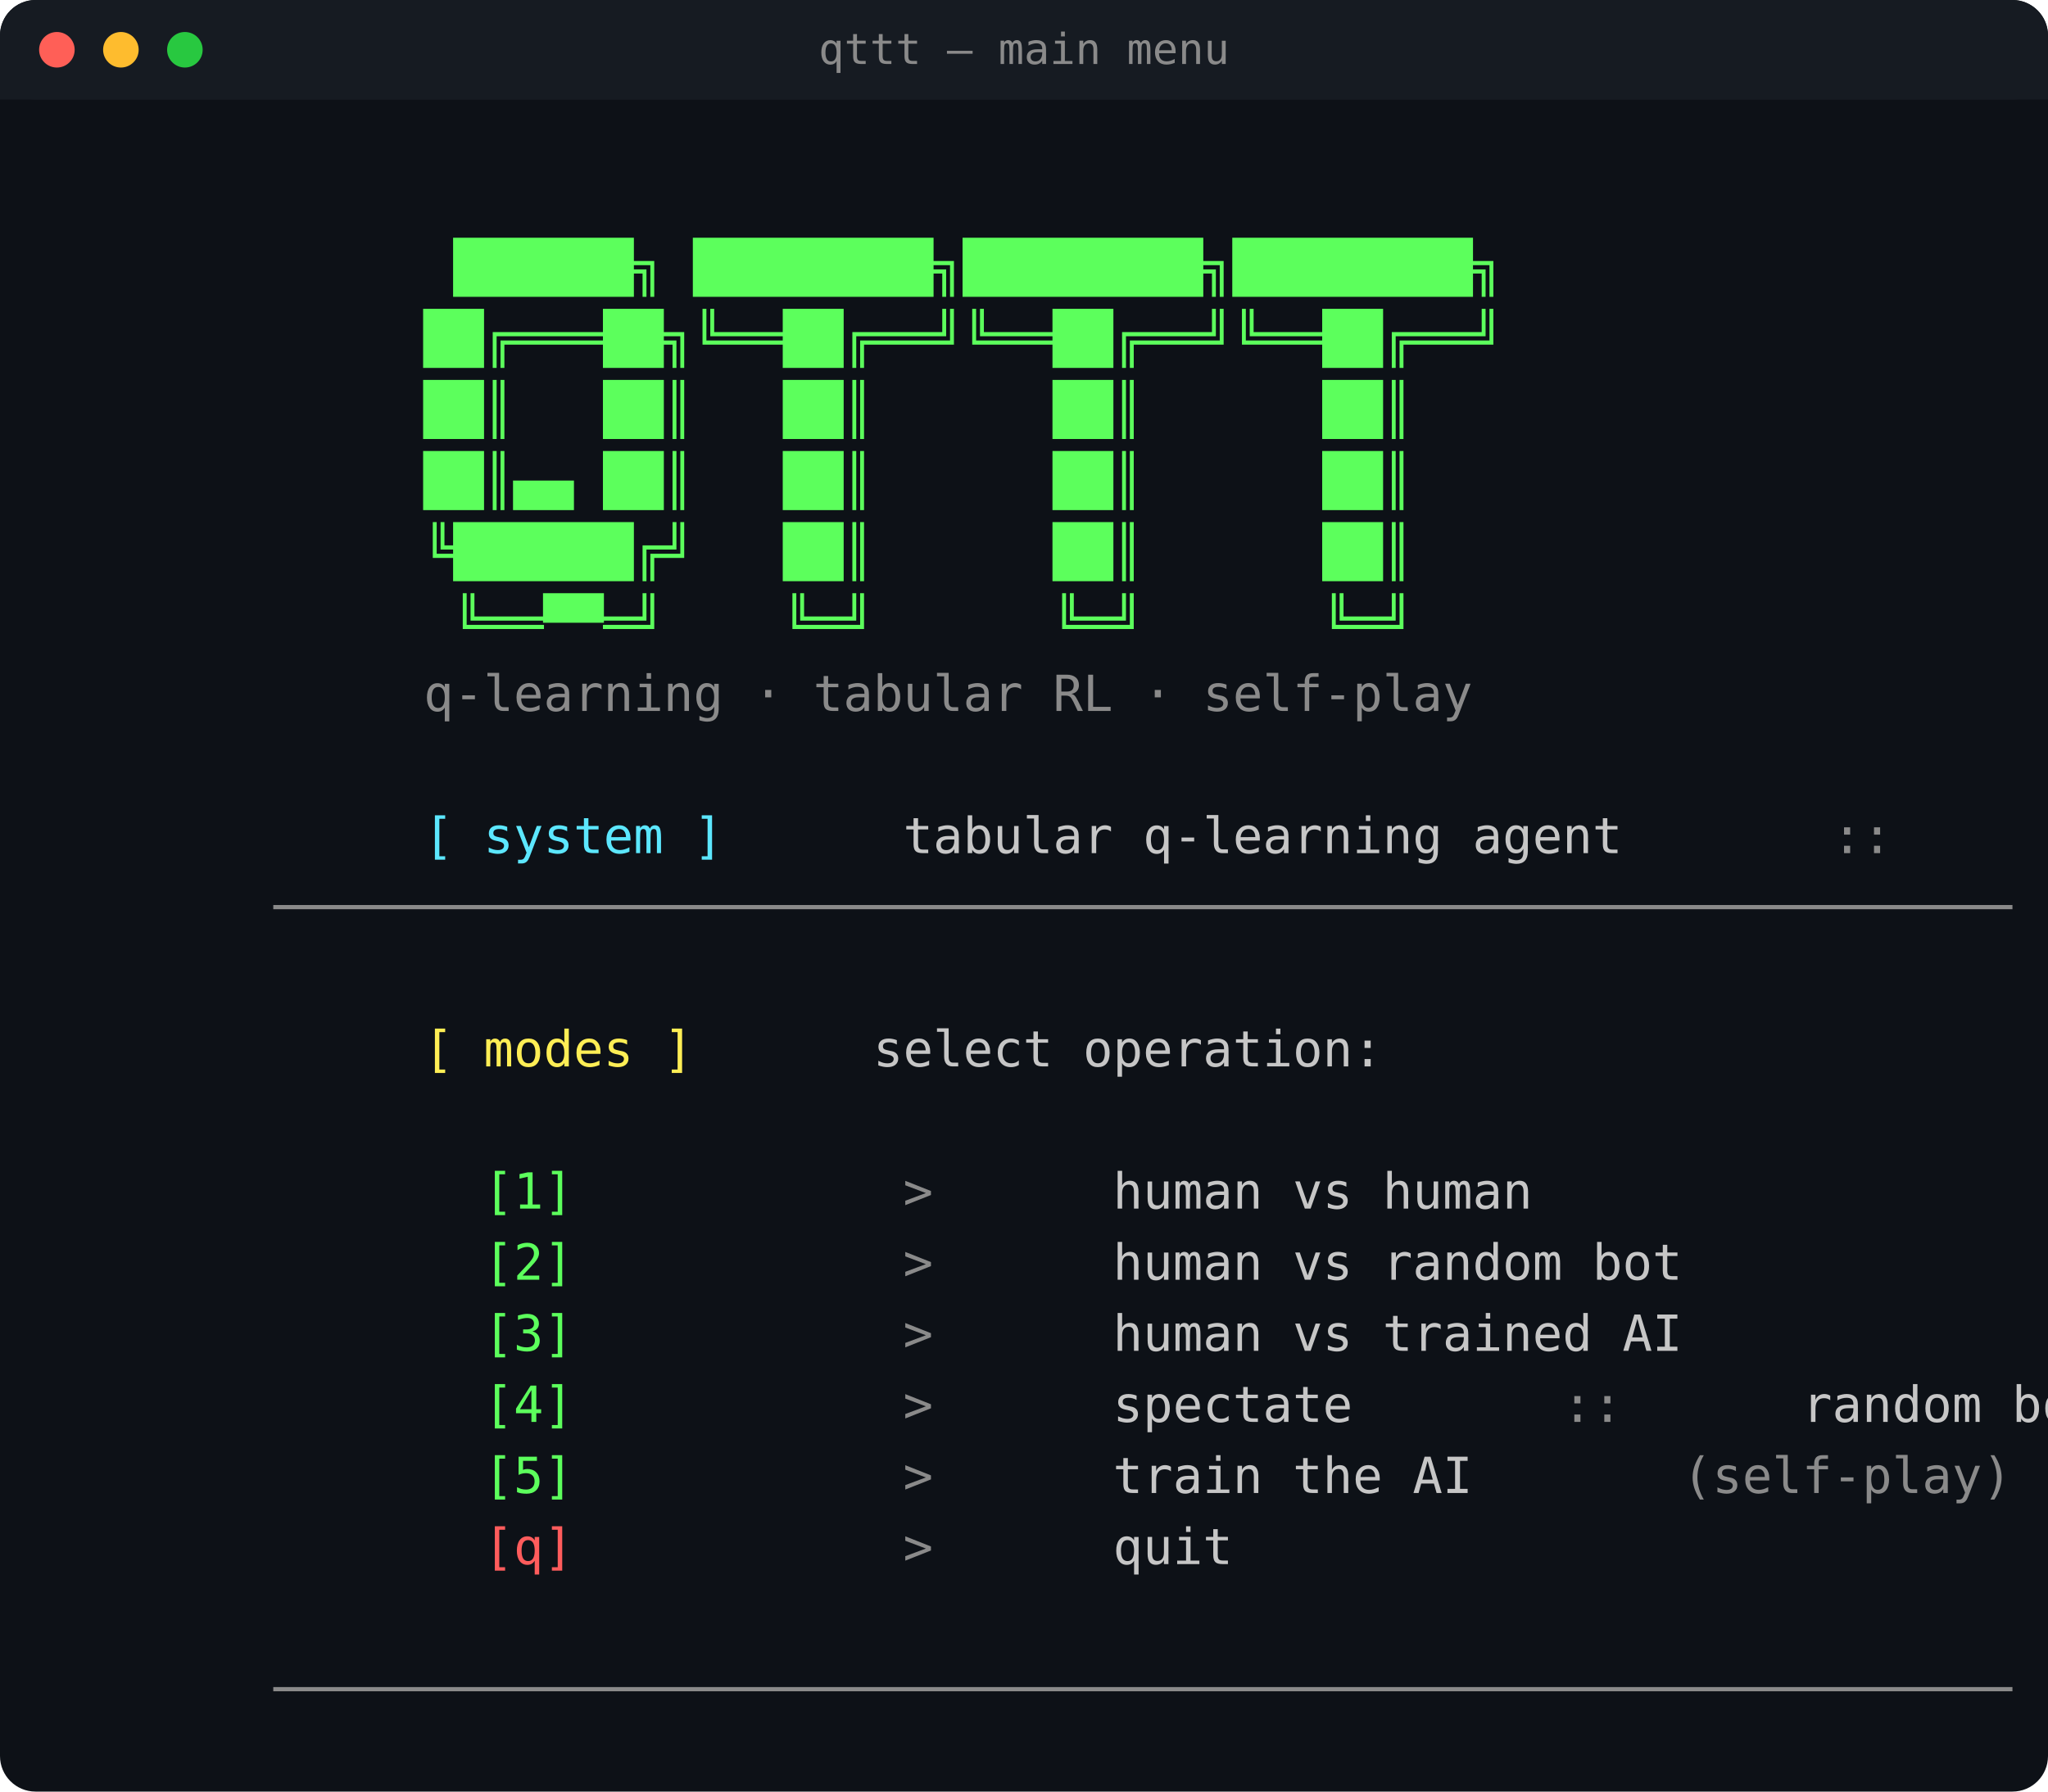
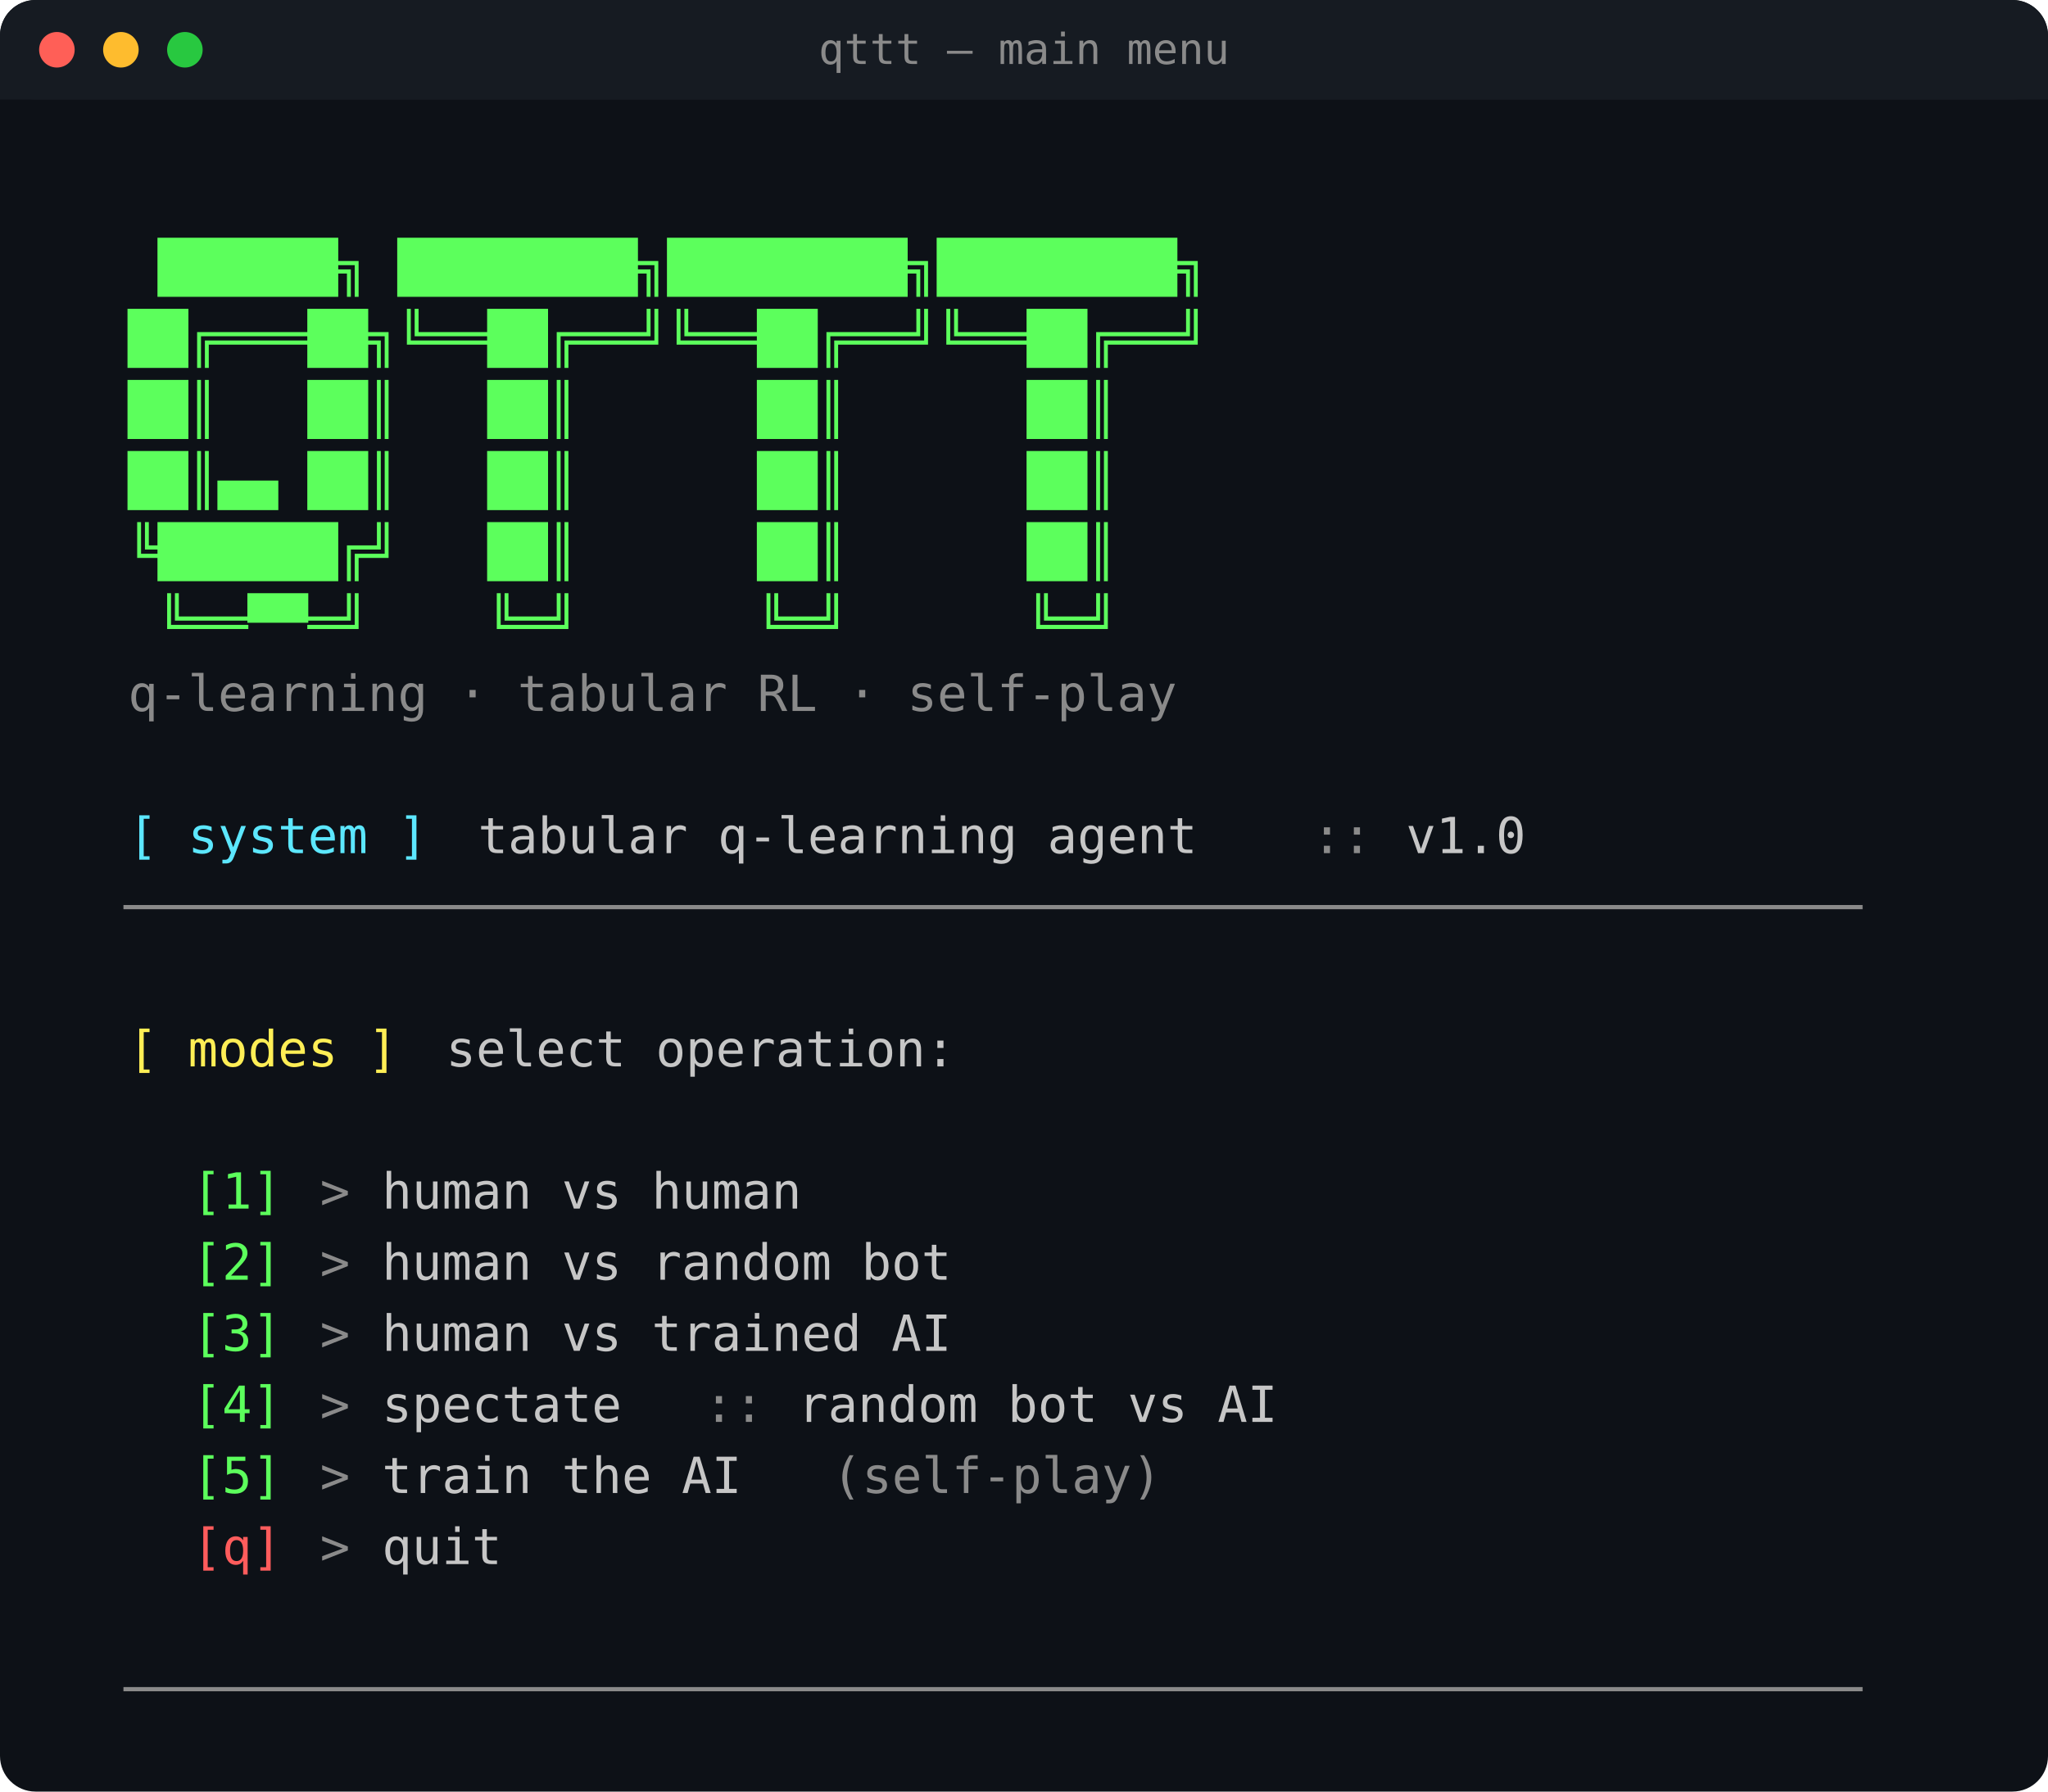
- <svg xmlns="http://www.w3.org/2000/svg" width="576" height="504" viewBox="0 0 576 504" font-family="ui-monospace, Menlo, Consolas, monospace" font-size="14">
+ <svg xmlns="http://www.w3.org/2000/svg" width="576" height="504" viewBox="0 0 576 504" font-family="ui-monospace, Menlo, Consolas, monospace" font-size="14" xml:space="preserve">
  <rect width="576" height="504" rx="10" fill="#0d1117" />
  <rect width="576" height="28" rx="10" fill="#161b22" />
  <rect y="18" width="576" height="10" fill="#161b22" />
  <circle cx="16" cy="14" r="5" fill="#ff5f57" />
  <circle cx="34" cy="14" r="5" fill="#febc2e" />
  <circle cx="52" cy="14" r="5" fill="#28c840" />
-   <text x="288.0" y="18" fill="#8a8a8a" font-size="12" text-anchor="middle">qttt — main menu</text>
-   <text x="18" y="60" xml:space="preserve">
+   <text x="288.0" y="18" fill="#8a8a8a" font-size="12" text-anchor="middle">qttt — main menu</text>
+   <text y="60" xml:space="preserve">
  </text>
-   <text x="18" y="80" xml:space="preserve">
-     <tspan fill="#c6c6c6">  </tspan>
-     <tspan fill="#5cff5c"> ██████╗ ████████╗████████╗████████╗</tspan>
+   <text y="80" xml:space="preserve">
+     <tspan x="18" fill="#c6c6c6" textLength="18" lengthAdjust="spacingAndGlyphs">  </tspan>
+     <tspan x="36" fill="#5cff5c" textLength="324" lengthAdjust="spacingAndGlyphs"> ██████╗ ████████╗████████╗████████╗</tspan>
  </text>
-   <text x="18" y="100" xml:space="preserve">
-     <tspan fill="#c6c6c6">  </tspan>
-     <tspan fill="#5cff5c">██╔═══██╗╚══██╔══╝╚══██╔══╝╚══██╔══╝</tspan>
+   <text y="100" xml:space="preserve">
+     <tspan x="18" fill="#c6c6c6" textLength="18" lengthAdjust="spacingAndGlyphs">  </tspan>
+     <tspan x="36" fill="#5cff5c" textLength="324" lengthAdjust="spacingAndGlyphs">██╔═══██╗╚══██╔══╝╚══██╔══╝╚══██╔══╝</tspan>
  </text>
-   <text x="18" y="120" xml:space="preserve">
-     <tspan fill="#c6c6c6">  </tspan>
-     <tspan fill="#5cff5c">██║   ██║   ██║      ██║      ██║   </tspan>
+   <text y="120" xml:space="preserve">
+     <tspan x="18" fill="#c6c6c6" textLength="18" lengthAdjust="spacingAndGlyphs">  </tspan>
+     <tspan x="36" fill="#5cff5c" textLength="324" lengthAdjust="spacingAndGlyphs">██║   ██║   ██║      ██║      ██║   </tspan>
  </text>
-   <text x="18" y="140" xml:space="preserve">
-     <tspan fill="#c6c6c6">  </tspan>
-     <tspan fill="#5cff5c">██║▄▄ ██║   ██║      ██║      ██║   </tspan>
+   <text y="140" xml:space="preserve">
+     <tspan x="18" fill="#c6c6c6" textLength="18" lengthAdjust="spacingAndGlyphs">  </tspan>
+     <tspan x="36" fill="#5cff5c" textLength="324" lengthAdjust="spacingAndGlyphs">██║▄▄ ██║   ██║      ██║      ██║   </tspan>
  </text>
-   <text x="18" y="160" xml:space="preserve">
-     <tspan fill="#c6c6c6">  </tspan>
-     <tspan fill="#5cff5c">╚██████╔╝   ██║      ██║      ██║   </tspan>
+   <text y="160" xml:space="preserve">
+     <tspan x="18" fill="#c6c6c6" textLength="18" lengthAdjust="spacingAndGlyphs">  </tspan>
+     <tspan x="36" fill="#5cff5c" textLength="324" lengthAdjust="spacingAndGlyphs">╚██████╔╝   ██║      ██║      ██║   </tspan>
  </text>
-   <text x="18" y="180" xml:space="preserve">
-     <tspan fill="#c6c6c6">  </tspan>
-     <tspan fill="#5cff5c"> ╚══▀▀═╝    ╚═╝      ╚═╝      ╚═╝   </tspan>
+   <text y="180" xml:space="preserve">
+     <tspan x="18" fill="#c6c6c6" textLength="18" lengthAdjust="spacingAndGlyphs">  </tspan>
+     <tspan x="36" fill="#5cff5c" textLength="324" lengthAdjust="spacingAndGlyphs"> ╚══▀▀═╝    ╚═╝      ╚═╝      ╚═╝   </tspan>
  </text>
-   <text x="18" y="200" xml:space="preserve">
-     <tspan fill="#c6c6c6">  </tspan>
-     <tspan fill="#8a8a8a">q-learning · tabular RL · self-play</tspan>
+   <text y="200" xml:space="preserve">
+     <tspan x="18" fill="#c6c6c6" textLength="18" lengthAdjust="spacingAndGlyphs">  </tspan>
+     <tspan x="36" fill="#8a8a8a" textLength="315" lengthAdjust="spacingAndGlyphs">q-learning · tabular RL · self-play</tspan>
  </text>
-   <text x="18" y="220" xml:space="preserve">
+   <text y="220" xml:space="preserve">
  </text>
-   <text x="18" y="240" xml:space="preserve">
-     <tspan fill="#c6c6c6">  </tspan>
-     <tspan fill="#5ce7ff">[ system ]</tspan>
-     <tspan fill="#c6c6c6"> tabular q-learning agent  </tspan>
-     <tspan fill="#8a8a8a">::</tspan>
-     <tspan fill="#c6c6c6"> v1.0</tspan>
+   <text y="240" xml:space="preserve">
+     <tspan x="18" fill="#c6c6c6" textLength="18" lengthAdjust="spacingAndGlyphs">  </tspan>
+     <tspan x="36" fill="#5ce7ff" textLength="90" lengthAdjust="spacingAndGlyphs">[ system ]</tspan>
+     <tspan x="126" fill="#c6c6c6" textLength="243" lengthAdjust="spacingAndGlyphs"> tabular q-learning agent  </tspan>
+     <tspan x="369" fill="#8a8a8a" textLength="18" lengthAdjust="spacingAndGlyphs">::</tspan>
+     <tspan x="387" fill="#c6c6c6" textLength="45" lengthAdjust="spacingAndGlyphs"> v1.0</tspan>
  </text>
-   <text x="18" y="260" xml:space="preserve">
-     <tspan fill="#8a8a8a">  ──────────────────────────────────────────────────────────</tspan>
+   <text y="260" xml:space="preserve">
+     <tspan x="18" fill="#8a8a8a" textLength="540" lengthAdjust="spacingAndGlyphs">  ──────────────────────────────────────────────────────────</tspan>
  </text>
-   <text x="18" y="280" xml:space="preserve">
+   <text y="280" xml:space="preserve">
  </text>
-   <text x="18" y="300" xml:space="preserve">
-     <tspan fill="#c6c6c6">  </tspan>
-     <tspan fill="#ffee55">[ modes ]</tspan>
-     <tspan fill="#c6c6c6"> select operation:</tspan>
+   <text y="300" xml:space="preserve">
+     <tspan x="18" fill="#c6c6c6" textLength="18" lengthAdjust="spacingAndGlyphs">  </tspan>
+     <tspan x="36" fill="#ffee55" textLength="81" lengthAdjust="spacingAndGlyphs">[ modes ]</tspan>
+     <tspan x="117" fill="#c6c6c6" textLength="162" lengthAdjust="spacingAndGlyphs"> select operation:</tspan>
  </text>
-   <text x="18" y="320" xml:space="preserve">
+   <text y="320" xml:space="preserve">
  </text>
-   <text x="18" y="340" xml:space="preserve">
-     <tspan fill="#c6c6c6">    </tspan>
-     <tspan fill="#5cff5c">[1]</tspan>
-     <tspan fill="#c6c6c6"> </tspan>
-     <tspan fill="#8a8a8a">&gt;</tspan>
-     <tspan fill="#c6c6c6"> human vs human</tspan>
+   <text y="340" xml:space="preserve">
+     <tspan x="18" fill="#c6c6c6" textLength="36" lengthAdjust="spacingAndGlyphs">    </tspan>
+     <tspan x="54" fill="#5cff5c" textLength="27" lengthAdjust="spacingAndGlyphs">[1]</tspan>
+     <tspan x="81" fill="#c6c6c6" textLength="9" lengthAdjust="spacingAndGlyphs"> </tspan>
+     <tspan x="90" fill="#8a8a8a" textLength="9" lengthAdjust="spacingAndGlyphs">&gt;</tspan>
+     <tspan x="99" fill="#c6c6c6" textLength="135" lengthAdjust="spacingAndGlyphs"> human vs human</tspan>
  </text>
-   <text x="18" y="360" xml:space="preserve">
-     <tspan fill="#c6c6c6">    </tspan>
-     <tspan fill="#5cff5c">[2]</tspan>
-     <tspan fill="#c6c6c6"> </tspan>
-     <tspan fill="#8a8a8a">&gt;</tspan>
-     <tspan fill="#c6c6c6"> human vs random bot</tspan>
+   <text y="360" xml:space="preserve">
+     <tspan x="18" fill="#c6c6c6" textLength="36" lengthAdjust="spacingAndGlyphs">    </tspan>
+     <tspan x="54" fill="#5cff5c" textLength="27" lengthAdjust="spacingAndGlyphs">[2]</tspan>
+     <tspan x="81" fill="#c6c6c6" textLength="9" lengthAdjust="spacingAndGlyphs"> </tspan>
+     <tspan x="90" fill="#8a8a8a" textLength="9" lengthAdjust="spacingAndGlyphs">&gt;</tspan>
+     <tspan x="99" fill="#c6c6c6" textLength="180" lengthAdjust="spacingAndGlyphs"> human vs random bot</tspan>
  </text>
-   <text x="18" y="380" xml:space="preserve">
-     <tspan fill="#c6c6c6">    </tspan>
-     <tspan fill="#5cff5c">[3]</tspan>
-     <tspan fill="#c6c6c6"> </tspan>
-     <tspan fill="#8a8a8a">&gt;</tspan>
-     <tspan fill="#c6c6c6"> human vs trained AI</tspan>
+   <text y="380" xml:space="preserve">
+     <tspan x="18" fill="#c6c6c6" textLength="36" lengthAdjust="spacingAndGlyphs">    </tspan>
+     <tspan x="54" fill="#5cff5c" textLength="27" lengthAdjust="spacingAndGlyphs">[3]</tspan>
+     <tspan x="81" fill="#c6c6c6" textLength="9" lengthAdjust="spacingAndGlyphs"> </tspan>
+     <tspan x="90" fill="#8a8a8a" textLength="9" lengthAdjust="spacingAndGlyphs">&gt;</tspan>
+     <tspan x="99" fill="#c6c6c6" textLength="180" lengthAdjust="spacingAndGlyphs"> human vs trained AI</tspan>
  </text>
-   <text x="18" y="400" xml:space="preserve">
-     <tspan fill="#c6c6c6">    </tspan>
-     <tspan fill="#5cff5c">[4]</tspan>
-     <tspan fill="#c6c6c6"> </tspan>
-     <tspan fill="#8a8a8a">&gt;</tspan>
-     <tspan fill="#c6c6c6"> spectate  </tspan>
-     <tspan fill="#8a8a8a">::</tspan>
-     <tspan fill="#c6c6c6"> random bot vs AI</tspan>
+   <text y="400" xml:space="preserve">
+     <tspan x="18" fill="#c6c6c6" textLength="36" lengthAdjust="spacingAndGlyphs">    </tspan>
+     <tspan x="54" fill="#5cff5c" textLength="27" lengthAdjust="spacingAndGlyphs">[4]</tspan>
+     <tspan x="81" fill="#c6c6c6" textLength="9" lengthAdjust="spacingAndGlyphs"> </tspan>
+     <tspan x="90" fill="#8a8a8a" textLength="9" lengthAdjust="spacingAndGlyphs">&gt;</tspan>
+     <tspan x="99" fill="#c6c6c6" textLength="99" lengthAdjust="spacingAndGlyphs"> spectate  </tspan>
+     <tspan x="198" fill="#8a8a8a" textLength="18" lengthAdjust="spacingAndGlyphs">::</tspan>
+     <tspan x="216" fill="#c6c6c6" textLength="153" lengthAdjust="spacingAndGlyphs"> random bot vs AI</tspan>
  </text>
-   <text x="18" y="420" xml:space="preserve">
-     <tspan fill="#c6c6c6">    </tspan>
-     <tspan fill="#5cff5c">[5]</tspan>
-     <tspan fill="#c6c6c6"> </tspan>
-     <tspan fill="#8a8a8a">&gt;</tspan>
-     <tspan fill="#c6c6c6"> train the AI  </tspan>
-     <tspan fill="#8a8a8a">(self-play)</tspan>
+   <text y="420" xml:space="preserve">
+     <tspan x="18" fill="#c6c6c6" textLength="36" lengthAdjust="spacingAndGlyphs">    </tspan>
+     <tspan x="54" fill="#5cff5c" textLength="27" lengthAdjust="spacingAndGlyphs">[5]</tspan>
+     <tspan x="81" fill="#c6c6c6" textLength="9" lengthAdjust="spacingAndGlyphs"> </tspan>
+     <tspan x="90" fill="#8a8a8a" textLength="9" lengthAdjust="spacingAndGlyphs">&gt;</tspan>
+     <tspan x="99" fill="#c6c6c6" textLength="135" lengthAdjust="spacingAndGlyphs"> train the AI  </tspan>
+     <tspan x="234" fill="#8a8a8a" textLength="99" lengthAdjust="spacingAndGlyphs">(self-play)</tspan>
  </text>
-   <text x="18" y="440" xml:space="preserve">
-     <tspan fill="#c6c6c6">    </tspan>
-     <tspan fill="#ff5c5c">[q]</tspan>
-     <tspan fill="#c6c6c6"> </tspan>
-     <tspan fill="#8a8a8a">&gt;</tspan>
-     <tspan fill="#c6c6c6"> quit</tspan>
+   <text y="440" xml:space="preserve">
+     <tspan x="18" fill="#c6c6c6" textLength="36" lengthAdjust="spacingAndGlyphs">    </tspan>
+     <tspan x="54" fill="#ff5c5c" textLength="27" lengthAdjust="spacingAndGlyphs">[q]</tspan>
+     <tspan x="81" fill="#c6c6c6" textLength="9" lengthAdjust="spacingAndGlyphs"> </tspan>
+     <tspan x="90" fill="#8a8a8a" textLength="9" lengthAdjust="spacingAndGlyphs">&gt;</tspan>
+     <tspan x="99" fill="#c6c6c6" textLength="45" lengthAdjust="spacingAndGlyphs"> quit</tspan>
  </text>
-   <text x="18" y="460" xml:space="preserve">
+   <text y="460" xml:space="preserve">
  </text>
-   <text x="18" y="480" xml:space="preserve">
-     <tspan fill="#8a8a8a">  ──────────────────────────────────────────────────────────</tspan>
+   <text y="480" xml:space="preserve">
+     <tspan x="18" fill="#8a8a8a" textLength="540" lengthAdjust="spacingAndGlyphs">  ──────────────────────────────────────────────────────────</tspan>
  </text>
</svg>
